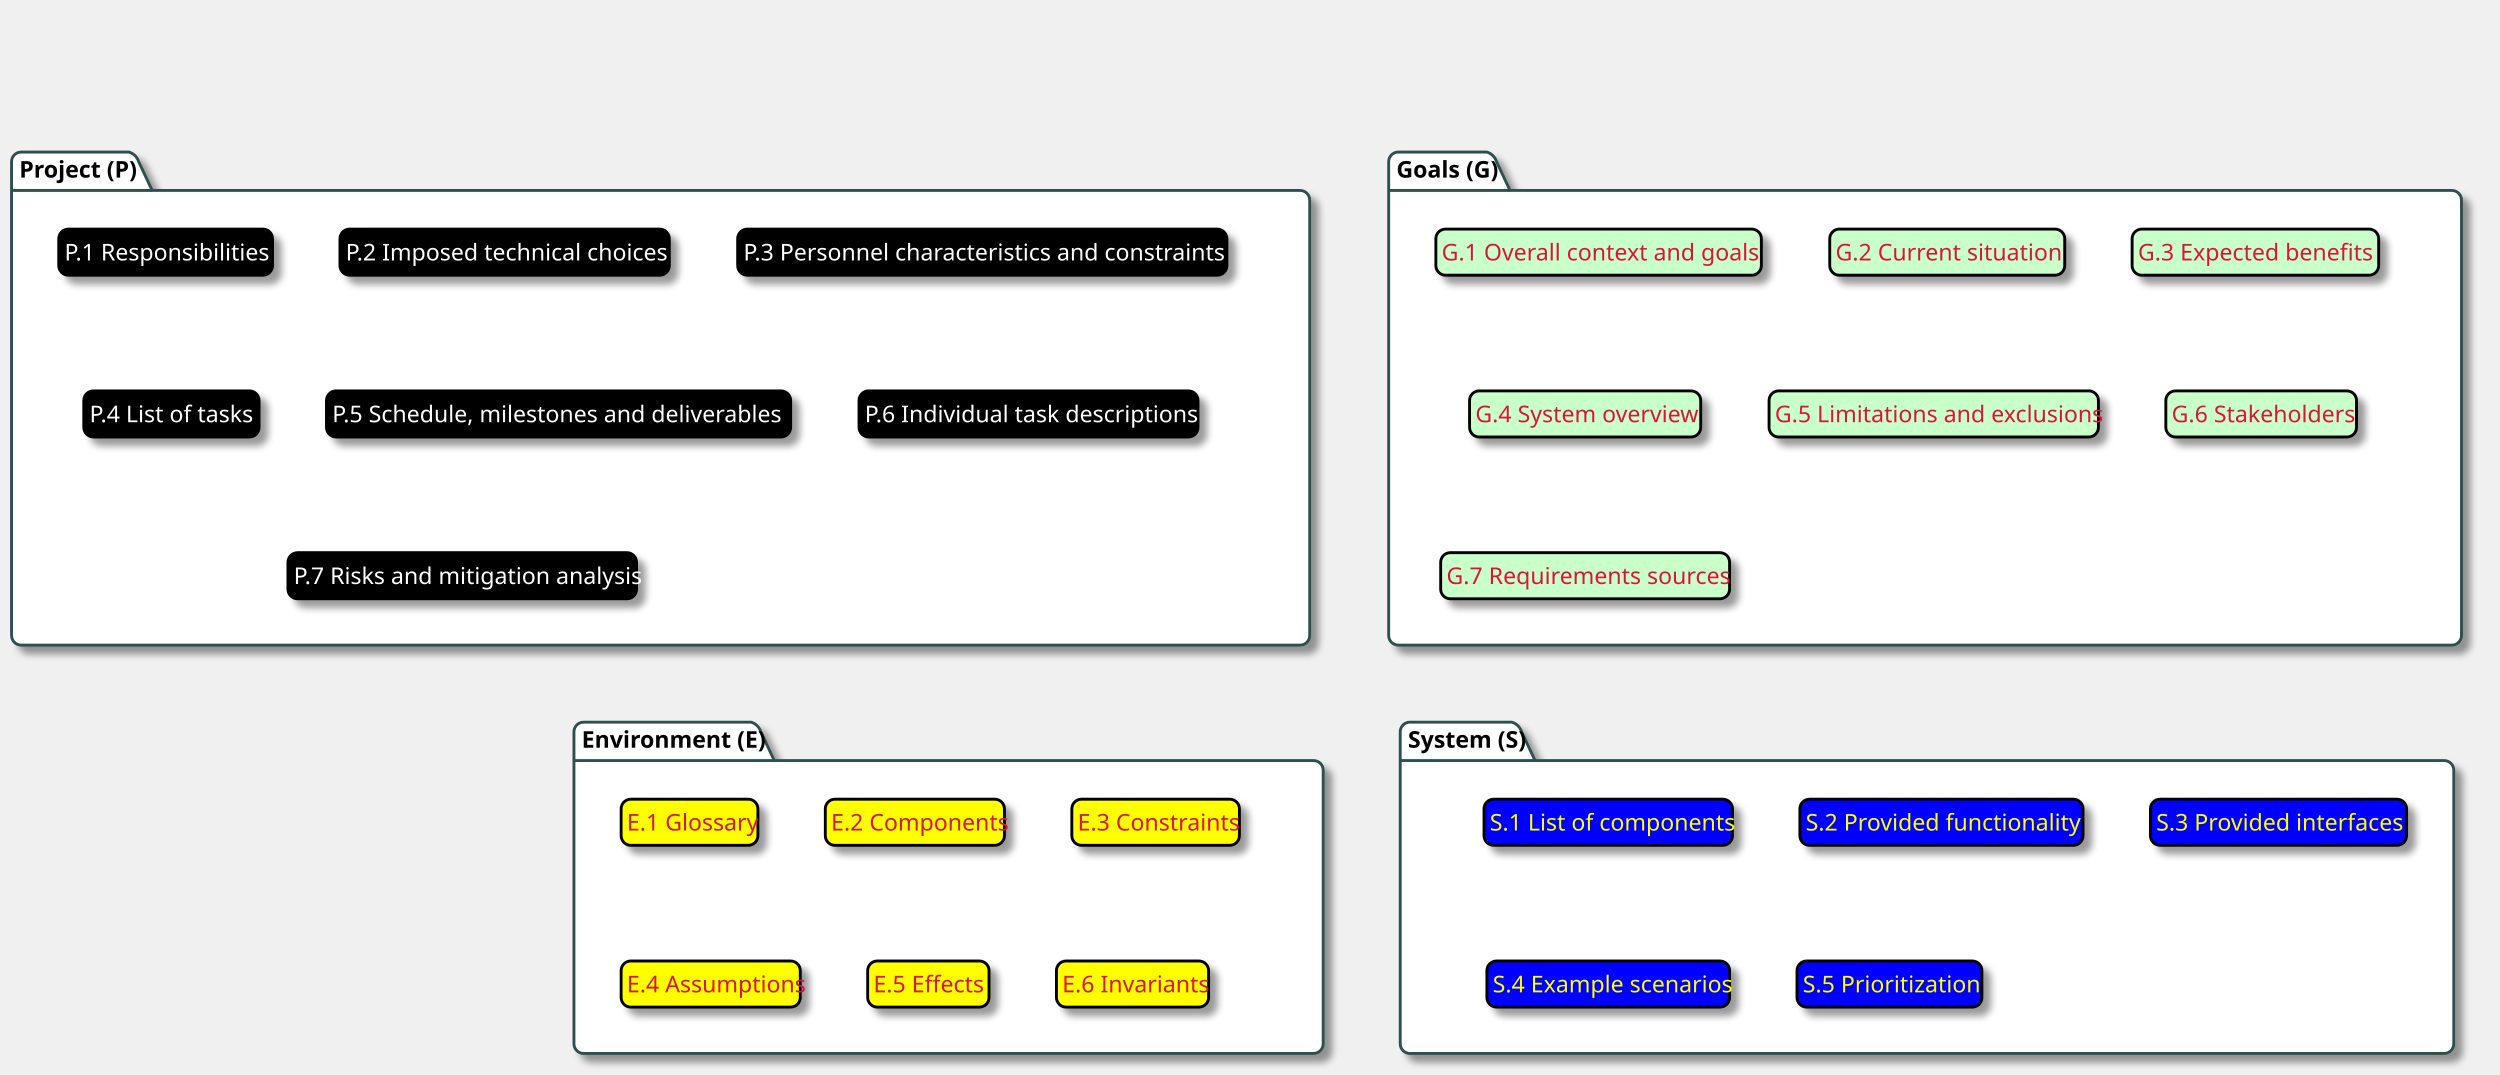
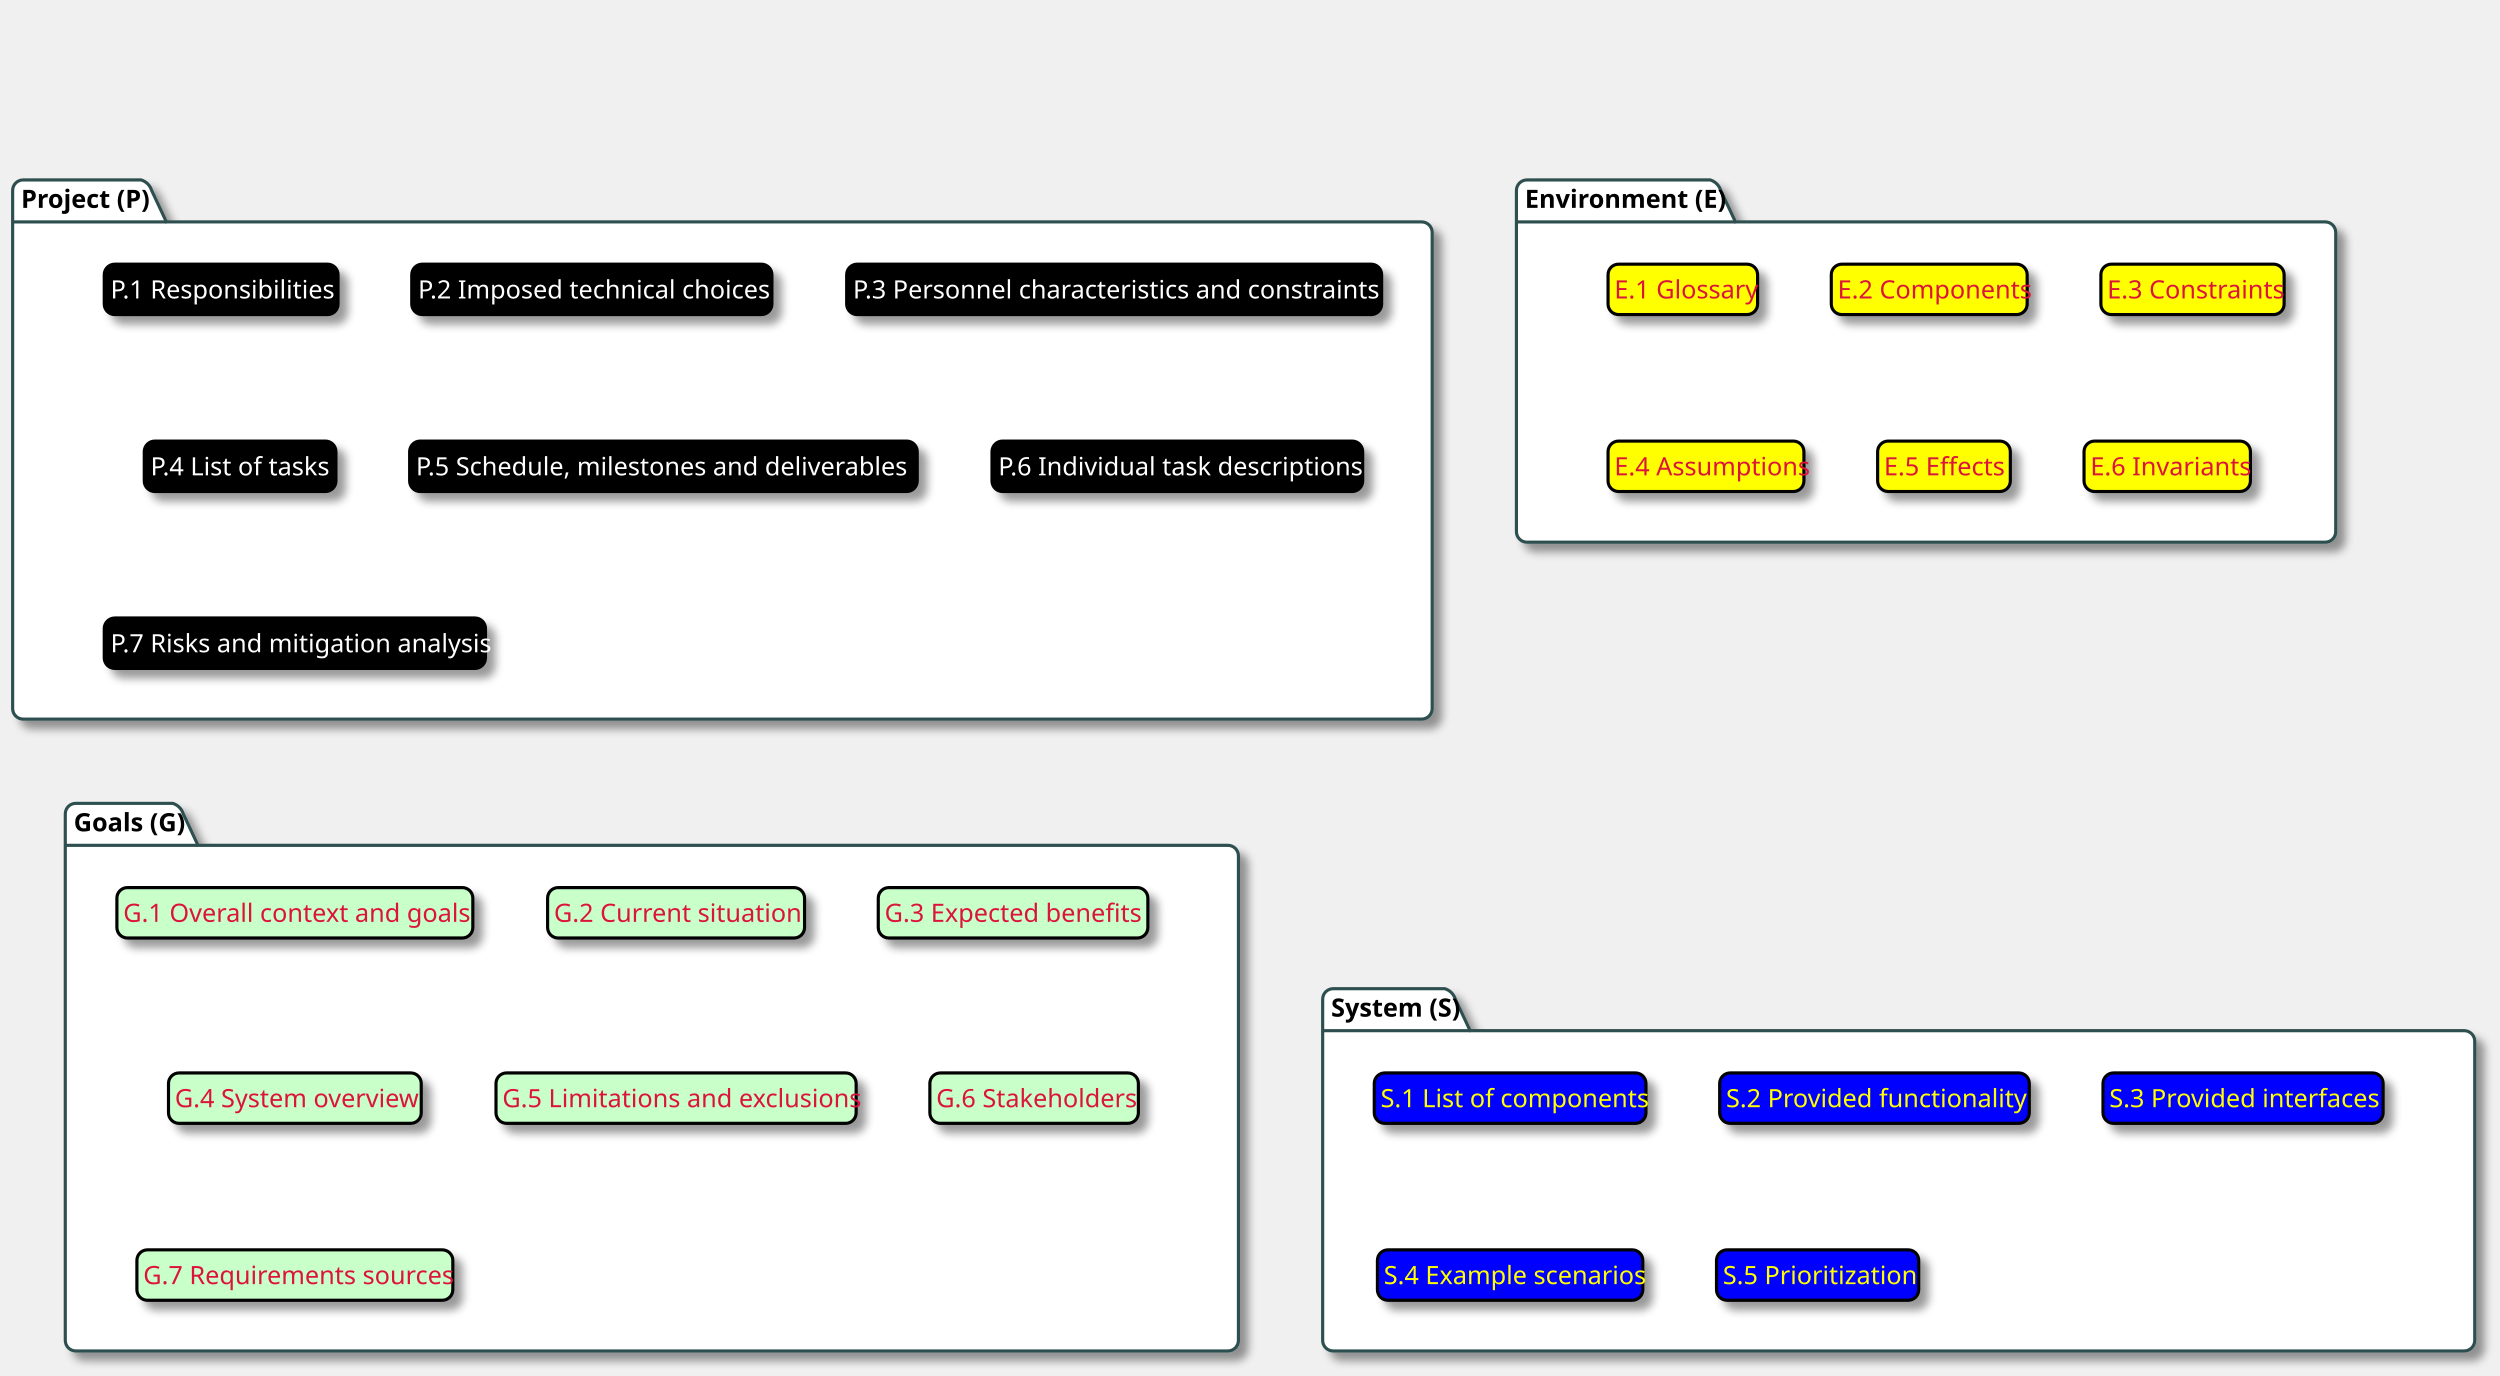
- <svg xmlns="http://www.w3.org/2000/svg" contentScriptType="application/ecmascript" contentStyleType="text/css" height="558px" preserveAspectRatio="none" style="width:1298px;height:558px;" version="1.1" viewBox="0 0 1298 558" width="1298px" zoomAndPan="magnify">
+ <svg xmlns="http://www.w3.org/2000/svg" contentScriptType="application/ecmascript" contentStyleType="text/css" height="653px" preserveAspectRatio="none" style="width:1187px;height:653px;" version="1.1" viewBox="0 0 1187 653" width="1187px" zoomAndPan="magnify">
  <defs>
-     <filter height="300%" id="f1jzop3a0dokor" width="300%" x="-1" y="-1">
+     <filter height="300%" id="f1cnb28cawevsl" width="300%" x="-1" y="-1">
      <feGaussianBlur result="blurOut" stdDeviation="2.0" />
      <feColorMatrix in="blurOut" result="blurOut2" type="matrix" values="0 0 0 0 0 0 0 0 0 0 0 0 0 0 0 0 0 0 .4 0" />
      <feOffset dx="4.0" dy="4.0" in="blurOut2" result="blurOut3" />
      <feBlend in="SourceGraphic" in2="blurOut3" mode="normal" />
    </filter>
  </defs>
  <g>
-     <path d="M11,78.95 L67,78.95 A7.5,7.5 0 0 1 72,83.95 L79,98.884 L675,98.884 A5,5 0 0 1 680,103.884 L680,329.95 A5,5 0 0 1 675,334.95 L11,334.95 A5,5 0 0 1 6,329.95 L6,83.95 A5,5 0 0 1 11,78.95 " fill="#FFFFFF" filter="url(#f1jzop3a0dokor)" style="stroke: #2F4F4F; stroke-width: 1.5;" />
-     <line style="stroke: #2F4F4F; stroke-width: 1.5;" x1="6" x2="79" y1="98.884" y2="98.884" />
-     <text fill="#000000" font-family="TrebuchetMS" font-size="12" font-weight="bold" lengthAdjust="spacingAndGlyphs" textLength="60" x="10" y="92.218">Project (P)</text>
-     <path d="M726,78.95 L772,78.95 A7.5,7.5 0 0 1 777,83.95 L784,98.884 L1273,98.884 A5,5 0 0 1 1278,103.884 L1278,329.95 A5,5 0 0 1 1273,334.95 L726,334.95 A5,5 0 0 1 721,329.95 L721,83.95 A5,5 0 0 1 726,78.95 " fill="#FFFFFF" filter="url(#f1jzop3a0dokor)" style="stroke: #2F4F4F; stroke-width: 1.5;" />
-     <line style="stroke: #2F4F4F; stroke-width: 1.5;" x1="721" x2="784" y1="98.884" y2="98.884" />
-     <text fill="#000000" font-family="TrebuchetMS" font-size="12" font-weight="bold" lengthAdjust="spacingAndGlyphs" textLength="50" x="725" y="92.218">Goals (G)</text>
-     <path d="M303,374.95 L390,374.95 A7.5,7.5 0 0 1 395,379.95 L402,394.884 L682,394.884 A5,5 0 0 1 687,399.884 L687,541.95 A5,5 0 0 1 682,546.95 L303,546.95 A5,5 0 0 1 298,541.95 L298,379.95 A5,5 0 0 1 303,374.95 " fill="#FFFFFF" filter="url(#f1jzop3a0dokor)" style="stroke: #2F4F4F; stroke-width: 1.5;" />
-     <line style="stroke: #2F4F4F; stroke-width: 1.5;" x1="298" x2="402" y1="394.884" y2="394.884" />
-     <text fill="#000000" font-family="TrebuchetMS" font-size="12" font-weight="bold" lengthAdjust="spacingAndGlyphs" textLength="91" x="302" y="388.218">Environment (E)</text>
-     <path d="M732,374.95 L785,374.95 A7.5,7.5 0 0 1 790,379.95 L797,394.884 L1269,394.884 A5,5 0 0 1 1274,399.884 L1274,541.95 A5,5 0 0 1 1269,546.95 L732,546.95 A5,5 0 0 1 727,541.95 L727,379.95 A5,5 0 0 1 732,374.95 " fill="#FFFFFF" filter="url(#f1jzop3a0dokor)" style="stroke: #2F4F4F; stroke-width: 1.5;" />
-     <line style="stroke: #2F4F4F; stroke-width: 1.5;" x1="727" x2="797" y1="394.884" y2="394.884" />
-     <text fill="#000000" font-family="TrebuchetMS" font-size="12" font-weight="bold" lengthAdjust="spacingAndGlyphs" textLength="57" x="731" y="388.218">System (S)</text>
-     <rect codeLine="11" fill="#000000" filter="url(#f1jzop3a0dokor)" height="23.934" id="p1" rx="5" ry="5" style="stroke: #000000; stroke-width: 1.5;" width="111" x="30.5" y="118.95" />
-     <text fill="#FFFFFF" font-family="TrebuchetMS" font-size="12" lengthAdjust="spacingAndGlyphs" textLength="105" x="33.5" y="135.218">P.1 Responsibilities</text>
-     <rect codeLine="12" fill="#000000" filter="url(#f1jzop3a0dokor)" height="23.934" id="p2" rx="5" ry="5" style="stroke: #000000; stroke-width: 1.5;" width="171" x="176.5" y="118.95" />
-     <text fill="#FFFFFF" font-family="TrebuchetMS" font-size="12" lengthAdjust="spacingAndGlyphs" textLength="165" x="179.5" y="135.218">P.2 Imposed technical choices</text>
-     <rect codeLine="13" fill="#000000" filter="url(#f1jzop3a0dokor)" height="23.934" id="p3" rx="5" ry="5" style="stroke: #000000; stroke-width: 1.5;" width="254" x="383" y="118.95" />
-     <text fill="#FFFFFF" font-family="TrebuchetMS" font-size="12" lengthAdjust="spacingAndGlyphs" textLength="248" x="386" y="135.218">P.3 Personnel characteristics and constraints</text>
-     <rect codeLine="14" fill="#000000" filter="url(#f1jzop3a0dokor)" height="23.934" id="p4" rx="5" ry="5" style="stroke: #000000; stroke-width: 1.5;" width="91" x="43.5" y="202.95" />
-     <text fill="#FFFFFF" font-family="TrebuchetMS" font-size="12" lengthAdjust="spacingAndGlyphs" textLength="85" x="46.5" y="219.218">P.4 List of tasks</text>
-     <rect codeLine="15" fill="#000000" filter="url(#f1jzop3a0dokor)" height="23.934" id="p5" rx="5" ry="5" style="stroke: #000000; stroke-width: 1.5;" width="241" x="169.5" y="202.95" />
-     <text fill="#FFFFFF" font-family="TrebuchetMS" font-size="12" lengthAdjust="spacingAndGlyphs" textLength="235" x="172.5" y="219.218">P.5 Schedule, milestones and deliverables</text>
-     <rect codeLine="16" fill="#000000" filter="url(#f1jzop3a0dokor)" height="23.934" id="p6" rx="5" ry="5" style="stroke: #000000; stroke-width: 1.5;" width="176" x="446" y="202.95" />
-     <text fill="#FFFFFF" font-family="TrebuchetMS" font-size="12" lengthAdjust="spacingAndGlyphs" textLength="170" x="449" y="219.218">P.6 Individual task descriptions</text>
-     <rect codeLine="17" fill="#000000" filter="url(#f1jzop3a0dokor)" height="23.934" id="p7" rx="5" ry="5" style="stroke: #000000; stroke-width: 1.5;" width="181" x="149.5" y="286.95" />
-     <text fill="#FFFFFF" font-family="TrebuchetMS" font-size="12" lengthAdjust="spacingAndGlyphs" textLength="175" x="152.5" y="303.218">P.7 Risks and mitigation analysis</text>
-     <rect codeLine="23" fill="#C9FFC9" filter="url(#f1jzop3a0dokor)" height="23.934" id="g1" rx="5" ry="5" style="stroke: #000000; stroke-width: 1.5;" width="169" x="745.5" y="118.95" />
-     <text fill="#DC143C" font-family="TrebuchetMS" font-size="12" lengthAdjust="spacingAndGlyphs" textLength="163" x="748.5" y="135.218">G.1 Overall context and goals</text>
-     <rect codeLine="24" fill="#C9FFC9" filter="url(#f1jzop3a0dokor)" height="23.934" id="g2" rx="5" ry="5" style="stroke: #000000; stroke-width: 1.5;" width="122" x="950" y="118.95" />
-     <text fill="#DC143C" font-family="TrebuchetMS" font-size="12" lengthAdjust="spacingAndGlyphs" textLength="116" x="953" y="135.218">G.2 Current situation</text>
-     <rect codeLine="25" fill="#C9FFC9" filter="url(#f1jzop3a0dokor)" height="23.934" id="g3" rx="5" ry="5" style="stroke: #000000; stroke-width: 1.5;" width="128" x="1107" y="118.95" />
-     <text fill="#DC143C" font-family="TrebuchetMS" font-size="12" lengthAdjust="spacingAndGlyphs" textLength="122" x="1110" y="135.218">G.3 Expected benefits</text>
-     <rect codeLine="26" fill="#C9FFC9" filter="url(#f1jzop3a0dokor)" height="23.934" id="g4" rx="5" ry="5" style="stroke: #000000; stroke-width: 1.5;" width="120" x="763" y="202.95" />
-     <text fill="#DC143C" font-family="TrebuchetMS" font-size="12" lengthAdjust="spacingAndGlyphs" textLength="114" x="766" y="219.218">G.4 System overview</text>
-     <rect codeLine="27" fill="#C9FFC9" filter="url(#f1jzop3a0dokor)" height="23.934" id="g5" rx="5" ry="5" style="stroke: #000000; stroke-width: 1.5;" width="171" x="918.5" y="202.95" />
-     <text fill="#DC143C" font-family="TrebuchetMS" font-size="12" lengthAdjust="spacingAndGlyphs" textLength="165" x="921.5" y="219.218">G.5 Limitations and exclusions</text>
-     <rect codeLine="28" fill="#C9FFC9" filter="url(#f1jzop3a0dokor)" height="23.934" id="g6" rx="5" ry="5" style="stroke: #000000; stroke-width: 1.5;" width="99" x="1124.5" y="202.95" />
-     <text fill="#DC143C" font-family="TrebuchetMS" font-size="12" lengthAdjust="spacingAndGlyphs" textLength="93" x="1127.5" y="219.218">G.6 Stakeholders</text>
-     <rect codeLine="29" fill="#C9FFC9" filter="url(#f1jzop3a0dokor)" height="23.934" id="g7" rx="5" ry="5" style="stroke: #000000; stroke-width: 1.5;" width="150" x="748" y="286.95" />
-     <text fill="#DC143C" font-family="TrebuchetMS" font-size="12" lengthAdjust="spacingAndGlyphs" textLength="144" x="751" y="303.218">G.7 Requirements sources</text>
-     <rect codeLine="33" fill="#FFFF00" filter="url(#f1jzop3a0dokor)" height="23.934" id="e1" rx="5" ry="5" style="stroke: #000000; stroke-width: 1.5;" width="71" x="322.5" y="414.95" />
-     <text fill="#DC143C" font-family="TrebuchetMS" font-size="12" lengthAdjust="spacingAndGlyphs" textLength="65" x="325.5" y="431.218">E.1 Glossary</text>
-     <rect codeLine="34" fill="#FFFF00" filter="url(#f1jzop3a0dokor)" height="23.934" id="e2" rx="5" ry="5" style="stroke: #000000; stroke-width: 1.5;" width="93" x="428.5" y="414.95" />
-     <text fill="#DC143C" font-family="TrebuchetMS" font-size="12" lengthAdjust="spacingAndGlyphs" textLength="87" x="431.5" y="431.218">E.2 Components</text>
-     <rect codeLine="35" fill="#FFFF00" filter="url(#f1jzop3a0dokor)" height="23.934" id="e3" rx="5" ry="5" style="stroke: #000000; stroke-width: 1.5;" width="87" x="556.5" y="414.95" />
-     <text fill="#DC143C" font-family="TrebuchetMS" font-size="12" lengthAdjust="spacingAndGlyphs" textLength="81" x="559.5" y="431.218">E.3 Constraints</text>
-     <rect codeLine="36" fill="#FFFF00" filter="url(#f1jzop3a0dokor)" height="23.934" id="e4" rx="5" ry="5" style="stroke: #000000; stroke-width: 1.5;" width="93" x="322.5" y="498.95" />
-     <text fill="#DC143C" font-family="TrebuchetMS" font-size="12" lengthAdjust="spacingAndGlyphs" textLength="87" x="325.5" y="515.218">E.4 Assumptions</text>
-     <rect codeLine="37" fill="#FFFF00" filter="url(#f1jzop3a0dokor)" height="23.934" id="e5" rx="5" ry="5" style="stroke: #000000; stroke-width: 1.5;" width="63" x="450.5" y="498.95" />
-     <text fill="#DC143C" font-family="TrebuchetMS" font-size="12" lengthAdjust="spacingAndGlyphs" textLength="57" x="453.5" y="515.218">E.5 Effects</text>
-     <rect codeLine="38" fill="#FFFF00" filter="url(#f1jzop3a0dokor)" height="23.934" id="e6" rx="5" ry="5" style="stroke: #000000; stroke-width: 1.5;" width="79" x="548.5" y="498.95" />
-     <text fill="#DC143C" font-family="TrebuchetMS" font-size="12" lengthAdjust="spacingAndGlyphs" textLength="73" x="551.5" y="515.218">E.6 Invariants</text>
-     <rect codeLine="42" fill="#0000FF" filter="url(#f1jzop3a0dokor)" height="23.934" id="s1" rx="5" ry="5" style="stroke: #000000; stroke-width: 1.5;" width="129" x="770.5" y="414.95" />
-     <text fill="#FFFF00" font-family="TrebuchetMS" font-size="12" lengthAdjust="spacingAndGlyphs" textLength="123" x="773.5" y="431.218">S.1 List of components</text>
-     <rect codeLine="43" fill="#0000FF" filter="url(#f1jzop3a0dokor)" height="23.934" id="s2" rx="5" ry="5" style="stroke: #000000; stroke-width: 1.5;" width="147" x="934.5" y="414.95" />
-     <text fill="#FFFF00" font-family="TrebuchetMS" font-size="12" lengthAdjust="spacingAndGlyphs" textLength="141" x="937.5" y="431.218">S.2 Provided functionality</text>
-     <rect codeLine="44" fill="#0000FF" filter="url(#f1jzop3a0dokor)" height="23.934" id="s3" rx="5" ry="5" style="stroke: #000000; stroke-width: 1.5;" width="133" x="1116.5" y="414.95" />
-     <text fill="#FFFF00" font-family="TrebuchetMS" font-size="12" lengthAdjust="spacingAndGlyphs" textLength="127" x="1119.5" y="431.218">S.3 Provided interfaces</text>
-     <rect codeLine="45" fill="#0000FF" filter="url(#f1jzop3a0dokor)" height="23.934" id="s4" rx="5" ry="5" style="stroke: #000000; stroke-width: 1.5;" width="126" x="772" y="498.95" />
-     <text fill="#FFFF00" font-family="TrebuchetMS" font-size="12" lengthAdjust="spacingAndGlyphs" textLength="120" x="775" y="515.218">S.4 Example scenarios</text>
-     <rect codeLine="46" fill="#0000FF" filter="url(#f1jzop3a0dokor)" height="23.934" id="s5" rx="5" ry="5" style="stroke: #000000; stroke-width: 1.5;" width="96" x="933" y="498.95" />
-     <text fill="#FFFF00" font-family="TrebuchetMS" font-size="12" lengthAdjust="spacingAndGlyphs" textLength="90" x="936" y="515.218">S.5 Prioritization</text>
+     <path d="M11,85.43 L67,85.43 A7.5,7.5 0 0 1 72,90.43 L79,105.364 L675,105.364 A5,5 0 0 1 680,110.364 L680,336.43 A5,5 0 0 1 675,341.43 L11,341.43 A5,5 0 0 1 6,336.43 L6,90.43 A5,5 0 0 1 11,85.43 " fill="#FFFFFF" filter="url(#f1cnb28cawevsl)" style="stroke: #2F4F4F; stroke-width: 1.5;" />
+     <line style="stroke: #2F4F4F; stroke-width: 1.5;" x1="6" x2="79" y1="105.364" y2="105.364" />
+     <text fill="#000000" font-family="TrebuchetMS" font-size="12" font-weight="bold" lengthAdjust="spacingAndGlyphs" textLength="60" x="10" y="98.698">Project (P)</text>
+     <path d="M725,85.43 L812,85.43 A7.5,7.5 0 0 1 817,90.43 L824,105.364 L1104,105.364 A5,5 0 0 1 1109,110.364 L1109,252.43 A5,5 0 0 1 1104,257.43 L725,257.43 A5,5 0 0 1 720,252.43 L720,90.43 A5,5 0 0 1 725,85.43 " fill="#FFFFFF" filter="url(#f1cnb28cawevsl)" style="stroke: #2F4F4F; stroke-width: 1.5;" />
+     <line style="stroke: #2F4F4F; stroke-width: 1.5;" x1="720" x2="824" y1="105.364" y2="105.364" />
+     <text fill="#000000" font-family="TrebuchetMS" font-size="12" font-weight="bold" lengthAdjust="spacingAndGlyphs" textLength="91" x="724" y="98.698">Environment (E)</text>
+     <path d="M36,381.43 L82,381.43 A7.5,7.5 0 0 1 87,386.43 L94,401.364 L583,401.364 A5,5 0 0 1 588,406.364 L588,636.43 A5,5 0 0 1 583,641.43 L36,641.43 A5,5 0 0 1 31,636.43 L31,386.43 A5,5 0 0 1 36,381.43 " fill="#FFFFFF" filter="url(#f1cnb28cawevsl)" style="stroke: #2F4F4F; stroke-width: 1.5;" />
+     <line style="stroke: #2F4F4F; stroke-width: 1.5;" x1="31" x2="94" y1="401.364" y2="401.364" />
+     <text fill="#000000" font-family="TrebuchetMS" font-size="12" font-weight="bold" lengthAdjust="spacingAndGlyphs" textLength="50" x="35" y="394.698">Goals (G)</text>
+     <path d="M633,469.43 L686,469.43 A7.5,7.5 0 0 1 691,474.43 L698,489.364 L1170,489.364 A5,5 0 0 1 1175,494.364 L1175,636.43 A5,5 0 0 1 1170,641.43 L633,641.43 A5,5 0 0 1 628,636.43 L628,474.43 A5,5 0 0 1 633,469.43 " fill="#FFFFFF" filter="url(#f1cnb28cawevsl)" style="stroke: #2F4F4F; stroke-width: 1.5;" />
+     <line style="stroke: #2F4F4F; stroke-width: 1.5;" x1="628" x2="698" y1="489.364" y2="489.364" />
+     <text fill="#000000" font-family="TrebuchetMS" font-size="12" font-weight="bold" lengthAdjust="spacingAndGlyphs" textLength="57" x="632" y="482.698">System (S)</text>
+     <rect codeLine="9" fill="#000000" filter="url(#f1cnb28cawevsl)" height="23.934" id="p1" rx="5" ry="5" style="stroke: #000000; stroke-width: 1.5;" width="111" x="49.5" y="125.43" />
+     <text fill="#FFFFFF" font-family="TrebuchetMS" font-size="12" lengthAdjust="spacingAndGlyphs" textLength="105" x="52.5" y="141.698">P.1 Responsibilities</text>
+     <rect codeLine="10" fill="#000000" filter="url(#f1cnb28cawevsl)" height="23.934" id="p2" rx="5" ry="5" style="stroke: #000000; stroke-width: 1.5;" width="171" x="195.5" y="125.43" />
+     <text fill="#FFFFFF" font-family="TrebuchetMS" font-size="12" lengthAdjust="spacingAndGlyphs" textLength="165" x="198.5" y="141.698">P.2 Imposed technical choices</text>
+     <rect codeLine="11" fill="#000000" filter="url(#f1cnb28cawevsl)" height="23.934" id="p3" rx="5" ry="5" style="stroke: #000000; stroke-width: 1.5;" width="254" x="402" y="125.43" />
+     <text fill="#FFFFFF" font-family="TrebuchetMS" font-size="12" lengthAdjust="spacingAndGlyphs" textLength="248" x="405" y="141.698">P.3 Personnel characteristics and constraints</text>
+     <rect codeLine="12" fill="#000000" filter="url(#f1cnb28cawevsl)" height="23.934" id="p4" rx="5" ry="5" style="stroke: #000000; stroke-width: 1.5;" width="91" x="68.5" y="209.43" />
+     <text fill="#FFFFFF" font-family="TrebuchetMS" font-size="12" lengthAdjust="spacingAndGlyphs" textLength="85" x="71.5" y="225.698">P.4 List of tasks</text>
+     <rect codeLine="13" fill="#000000" filter="url(#f1cnb28cawevsl)" height="23.934" id="p5" rx="5" ry="5" style="stroke: #000000; stroke-width: 1.5;" width="241" x="194.5" y="209.43" />
+     <text fill="#FFFFFF" font-family="TrebuchetMS" font-size="12" lengthAdjust="spacingAndGlyphs" textLength="235" x="197.5" y="225.698">P.5 Schedule, milestones and deliverables</text>
+     <rect codeLine="14" fill="#000000" filter="url(#f1cnb28cawevsl)" height="23.934" id="p6" rx="5" ry="5" style="stroke: #000000; stroke-width: 1.5;" width="176" x="471" y="209.43" />
+     <text fill="#FFFFFF" font-family="TrebuchetMS" font-size="12" lengthAdjust="spacingAndGlyphs" textLength="170" x="474" y="225.698">P.6 Individual task descriptions</text>
+     <rect codeLine="15" fill="#000000" filter="url(#f1cnb28cawevsl)" height="23.934" id="p7" rx="5" ry="5" style="stroke: #000000; stroke-width: 1.5;" width="181" x="49.5" y="293.43" />
+     <text fill="#FFFFFF" font-family="TrebuchetMS" font-size="12" lengthAdjust="spacingAndGlyphs" textLength="175" x="52.5" y="309.698">P.7 Risks and mitigation analysis</text>
+     <rect codeLine="21" fill="#FFFF00" filter="url(#f1cnb28cawevsl)" height="23.934" id="e1" rx="5" ry="5" style="stroke: #000000; stroke-width: 1.5;" width="71" x="763.5" y="125.43" />
+     <text fill="#DC143C" font-family="TrebuchetMS" font-size="12" lengthAdjust="spacingAndGlyphs" textLength="65" x="766.5" y="141.698">E.1 Glossary</text>
+     <rect codeLine="22" fill="#FFFF00" filter="url(#f1cnb28cawevsl)" height="23.934" id="e2" rx="5" ry="5" style="stroke: #000000; stroke-width: 1.5;" width="93" x="869.5" y="125.43" />
+     <text fill="#DC143C" font-family="TrebuchetMS" font-size="12" lengthAdjust="spacingAndGlyphs" textLength="87" x="872.5" y="141.698">E.2 Components</text>
+     <rect codeLine="23" fill="#FFFF00" filter="url(#f1cnb28cawevsl)" height="23.934" id="e3" rx="5" ry="5" style="stroke: #000000; stroke-width: 1.5;" width="87" x="997.5" y="125.43" />
+     <text fill="#DC143C" font-family="TrebuchetMS" font-size="12" lengthAdjust="spacingAndGlyphs" textLength="81" x="1000.5" y="141.698">E.3 Constraints</text>
+     <rect codeLine="24" fill="#FFFF00" filter="url(#f1cnb28cawevsl)" height="23.934" id="e4" rx="5" ry="5" style="stroke: #000000; stroke-width: 1.5;" width="93" x="763.5" y="209.43" />
+     <text fill="#DC143C" font-family="TrebuchetMS" font-size="12" lengthAdjust="spacingAndGlyphs" textLength="87" x="766.5" y="225.698">E.4 Assumptions</text>
+     <rect codeLine="25" fill="#FFFF00" filter="url(#f1cnb28cawevsl)" height="23.934" id="e5" rx="5" ry="5" style="stroke: #000000; stroke-width: 1.5;" width="63" x="891.5" y="209.43" />
+     <text fill="#DC143C" font-family="TrebuchetMS" font-size="12" lengthAdjust="spacingAndGlyphs" textLength="57" x="894.5" y="225.698">E.5 Effects</text>
+     <rect codeLine="26" fill="#FFFF00" filter="url(#f1cnb28cawevsl)" height="23.934" id="e6" rx="5" ry="5" style="stroke: #000000; stroke-width: 1.5;" width="79" x="989.5" y="209.43" />
+     <text fill="#DC143C" font-family="TrebuchetMS" font-size="12" lengthAdjust="spacingAndGlyphs" textLength="73" x="992.5" y="225.698">E.6 Invariants</text>
+     <rect codeLine="30" fill="#C9FFC9" filter="url(#f1cnb28cawevsl)" height="23.934" id="g1" rx="5" ry="5" style="stroke: #000000; stroke-width: 1.5;" width="169" x="55.5" y="421.43" />
+     <text fill="#DC143C" font-family="TrebuchetMS" font-size="12" lengthAdjust="spacingAndGlyphs" textLength="163" x="58.5" y="437.698">G.1 Overall context and goals</text>
+     <rect codeLine="31" fill="#C9FFC9" filter="url(#f1cnb28cawevsl)" height="23.934" id="g2" rx="5" ry="5" style="stroke: #000000; stroke-width: 1.5;" width="122" x="260" y="421.43" />
+     <text fill="#DC143C" font-family="TrebuchetMS" font-size="12" lengthAdjust="spacingAndGlyphs" textLength="116" x="263" y="437.698">G.2 Current situation</text>
+     <rect codeLine="32" fill="#C9FFC9" filter="url(#f1cnb28cawevsl)" height="23.934" id="g3" rx="5" ry="5" style="stroke: #000000; stroke-width: 1.5;" width="128" x="417" y="421.43" />
+     <text fill="#DC143C" font-family="TrebuchetMS" font-size="12" lengthAdjust="spacingAndGlyphs" textLength="122" x="420" y="437.698">G.3 Expected benefits</text>
+     <rect codeLine="33" fill="#C9FFC9" filter="url(#f1cnb28cawevsl)" height="23.934" id="g4" rx="5" ry="5" style="stroke: #000000; stroke-width: 1.5;" width="120" x="80" y="509.43" />
+     <text fill="#DC143C" font-family="TrebuchetMS" font-size="12" lengthAdjust="spacingAndGlyphs" textLength="114" x="83" y="525.698">G.4 System overview</text>
+     <rect codeLine="34" fill="#C9FFC9" filter="url(#f1cnb28cawevsl)" height="23.934" id="g5" rx="5" ry="5" style="stroke: #000000; stroke-width: 1.5;" width="171" x="235.5" y="509.43" />
+     <text fill="#DC143C" font-family="TrebuchetMS" font-size="12" lengthAdjust="spacingAndGlyphs" textLength="165" x="238.5" y="525.698">G.5 Limitations and exclusions</text>
+     <rect codeLine="35" fill="#C9FFC9" filter="url(#f1cnb28cawevsl)" height="23.934" id="g6" rx="5" ry="5" style="stroke: #000000; stroke-width: 1.5;" width="99" x="441.5" y="509.43" />
+     <text fill="#DC143C" font-family="TrebuchetMS" font-size="12" lengthAdjust="spacingAndGlyphs" textLength="93" x="444.5" y="525.698">G.6 Stakeholders</text>
+     <rect codeLine="36" fill="#C9FFC9" filter="url(#f1cnb28cawevsl)" height="23.934" id="g7" rx="5" ry="5" style="stroke: #000000; stroke-width: 1.5;" width="150" x="65" y="593.43" />
+     <text fill="#DC143C" font-family="TrebuchetMS" font-size="12" lengthAdjust="spacingAndGlyphs" textLength="144" x="68" y="609.698">G.7 Requirements sources</text>
+     <rect codeLine="40" fill="#0000FF" filter="url(#f1cnb28cawevsl)" height="23.934" id="s1" rx="5" ry="5" style="stroke: #000000; stroke-width: 1.5;" width="129" x="652.5" y="509.43" />
+     <text fill="#FFFF00" font-family="TrebuchetMS" font-size="12" lengthAdjust="spacingAndGlyphs" textLength="123" x="655.5" y="525.698">S.1 List of components</text>
+     <rect codeLine="41" fill="#0000FF" filter="url(#f1cnb28cawevsl)" height="23.934" id="s2" rx="5" ry="5" style="stroke: #000000; stroke-width: 1.5;" width="147" x="816.5" y="509.43" />
+     <text fill="#FFFF00" font-family="TrebuchetMS" font-size="12" lengthAdjust="spacingAndGlyphs" textLength="141" x="819.5" y="525.698">S.2 Provided functionality</text>
+     <rect codeLine="42" fill="#0000FF" filter="url(#f1cnb28cawevsl)" height="23.934" id="s3" rx="5" ry="5" style="stroke: #000000; stroke-width: 1.5;" width="133" x="998.5" y="509.43" />
+     <text fill="#FFFF00" font-family="TrebuchetMS" font-size="12" lengthAdjust="spacingAndGlyphs" textLength="127" x="1001.5" y="525.698">S.3 Provided interfaces</text>
+     <rect codeLine="43" fill="#0000FF" filter="url(#f1cnb28cawevsl)" height="23.934" id="s4" rx="5" ry="5" style="stroke: #000000; stroke-width: 1.5;" width="126" x="654" y="593.43" />
+     <text fill="#FFFF00" font-family="TrebuchetMS" font-size="12" lengthAdjust="spacingAndGlyphs" textLength="120" x="657" y="609.698">S.4 Example scenarios</text>
+     <rect codeLine="44" fill="#0000FF" filter="url(#f1cnb28cawevsl)" height="23.934" id="s5" rx="5" ry="5" style="stroke: #000000; stroke-width: 1.5;" width="96" x="815" y="593.43" />
+     <text fill="#FFFF00" font-family="TrebuchetMS" font-size="12" lengthAdjust="spacingAndGlyphs" textLength="90" x="818" y="609.698">S.5 Prioritization</text>
  </g>
</svg>
